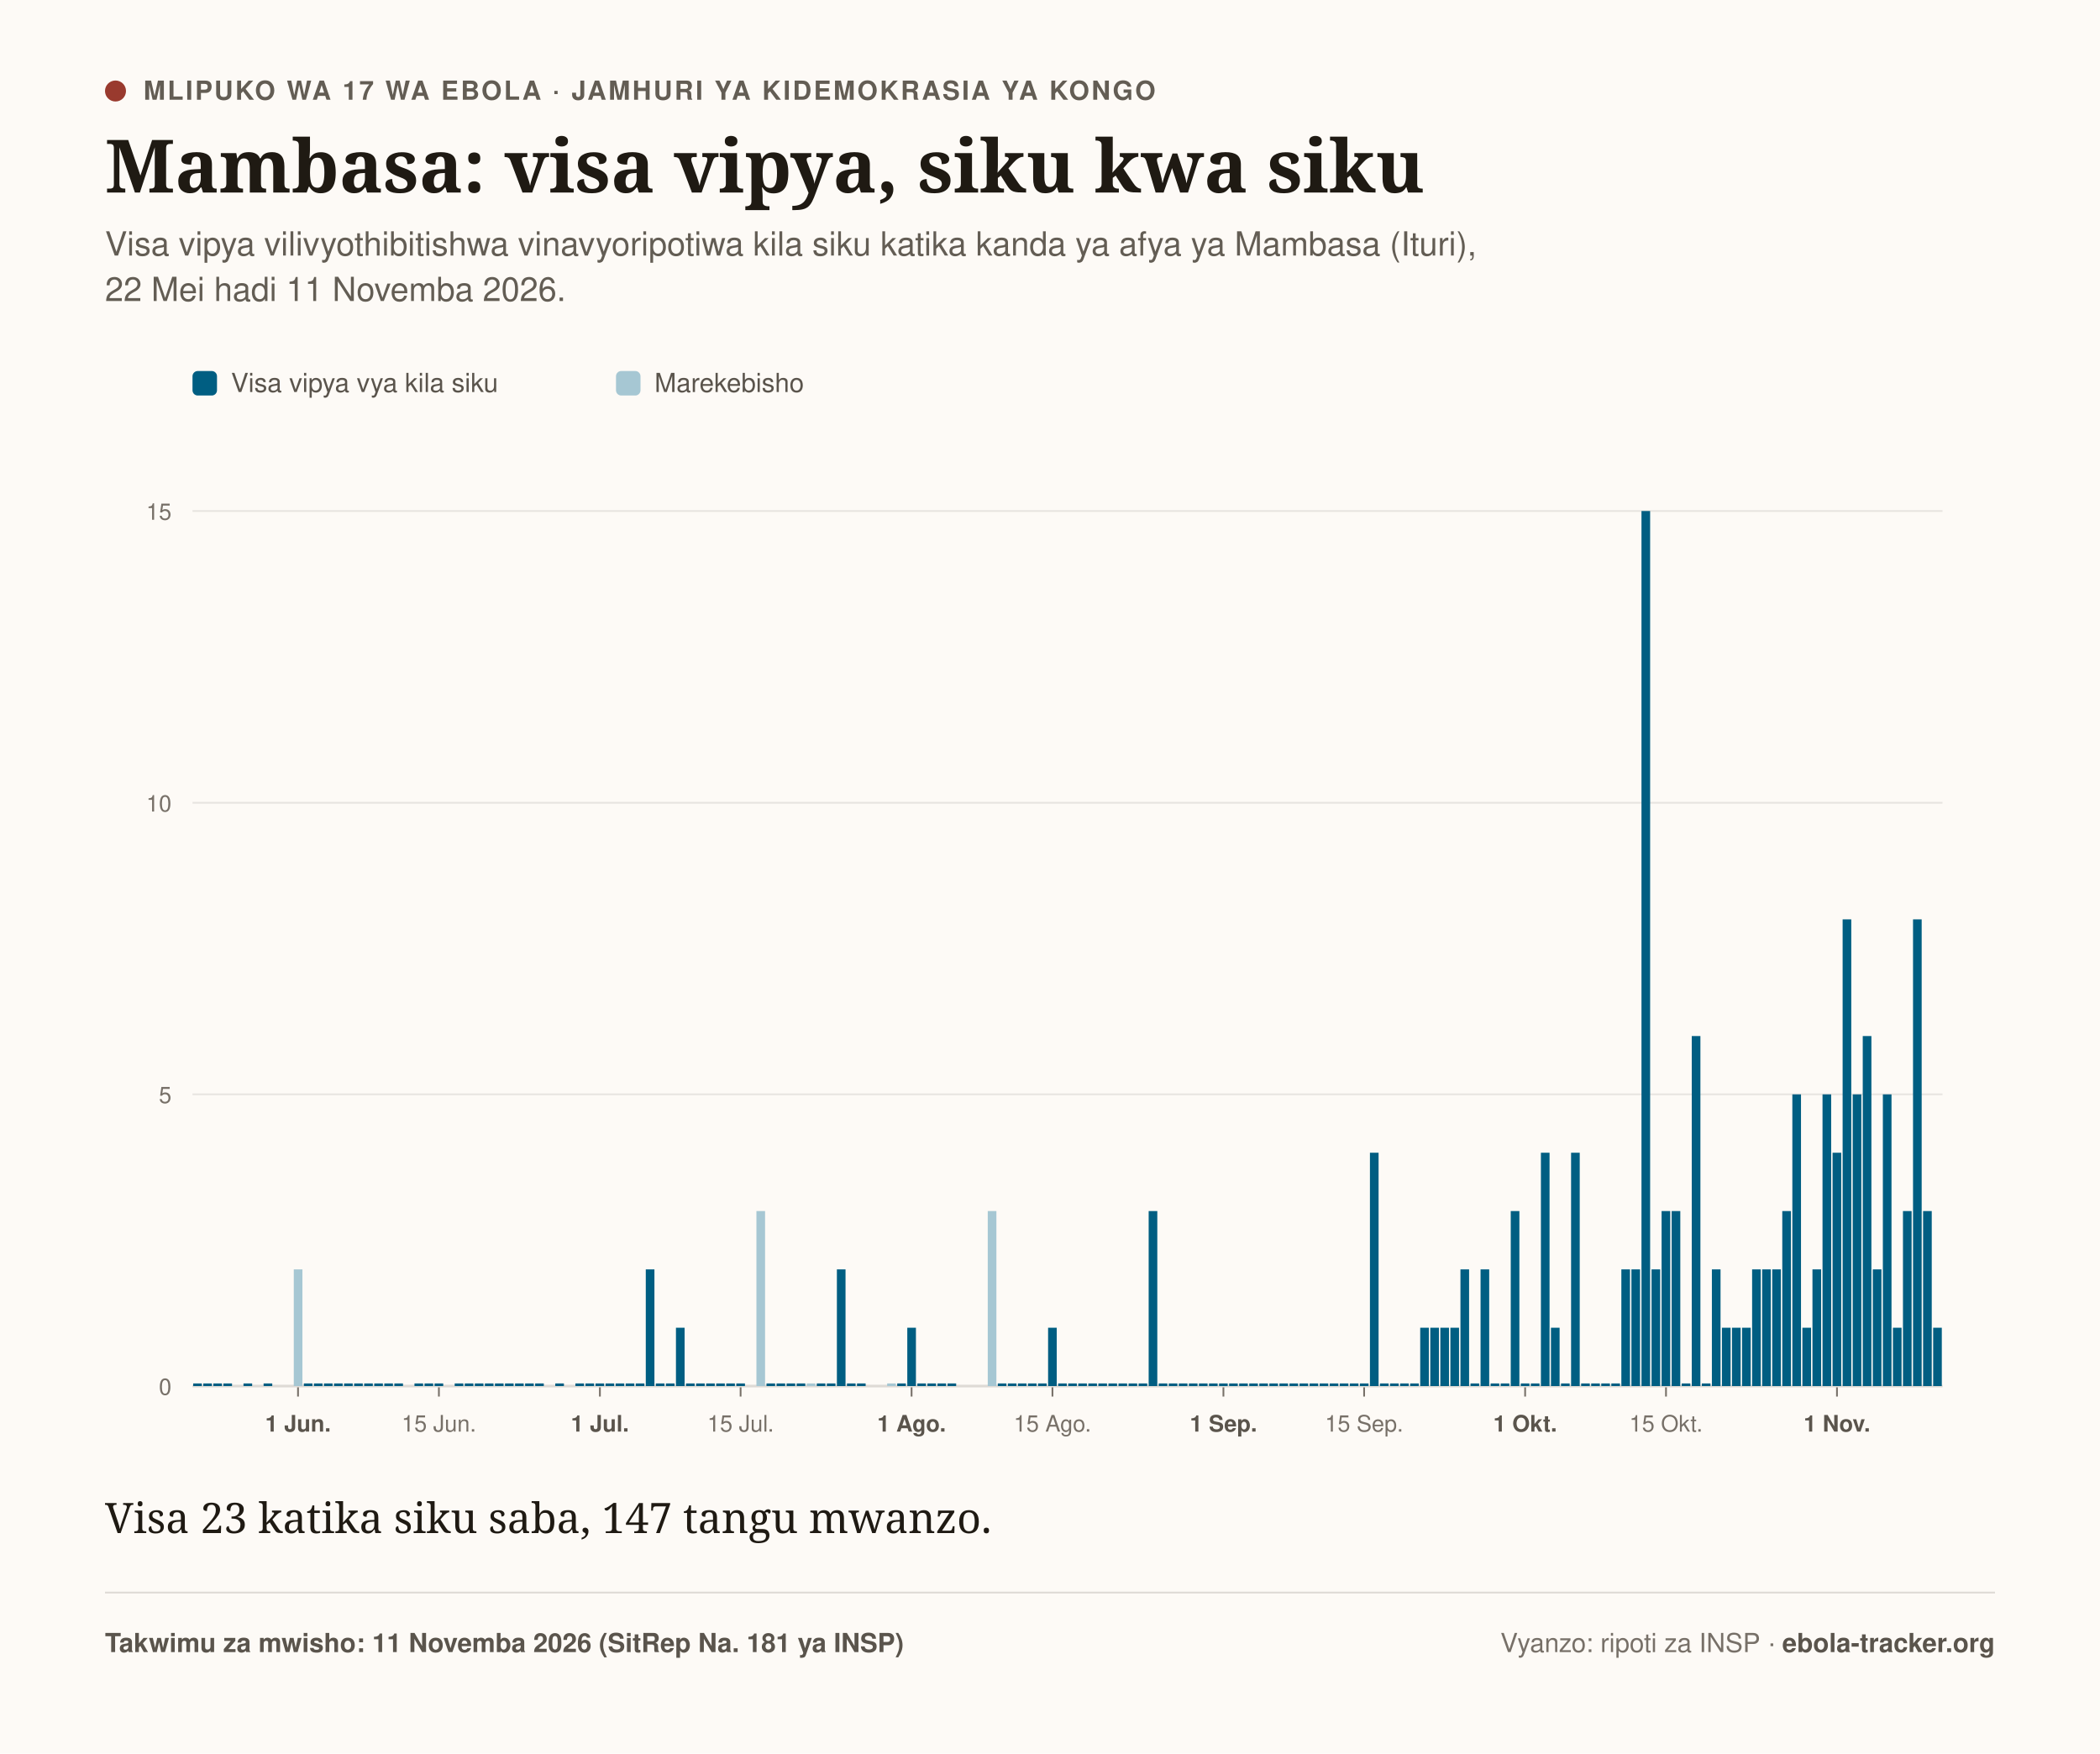
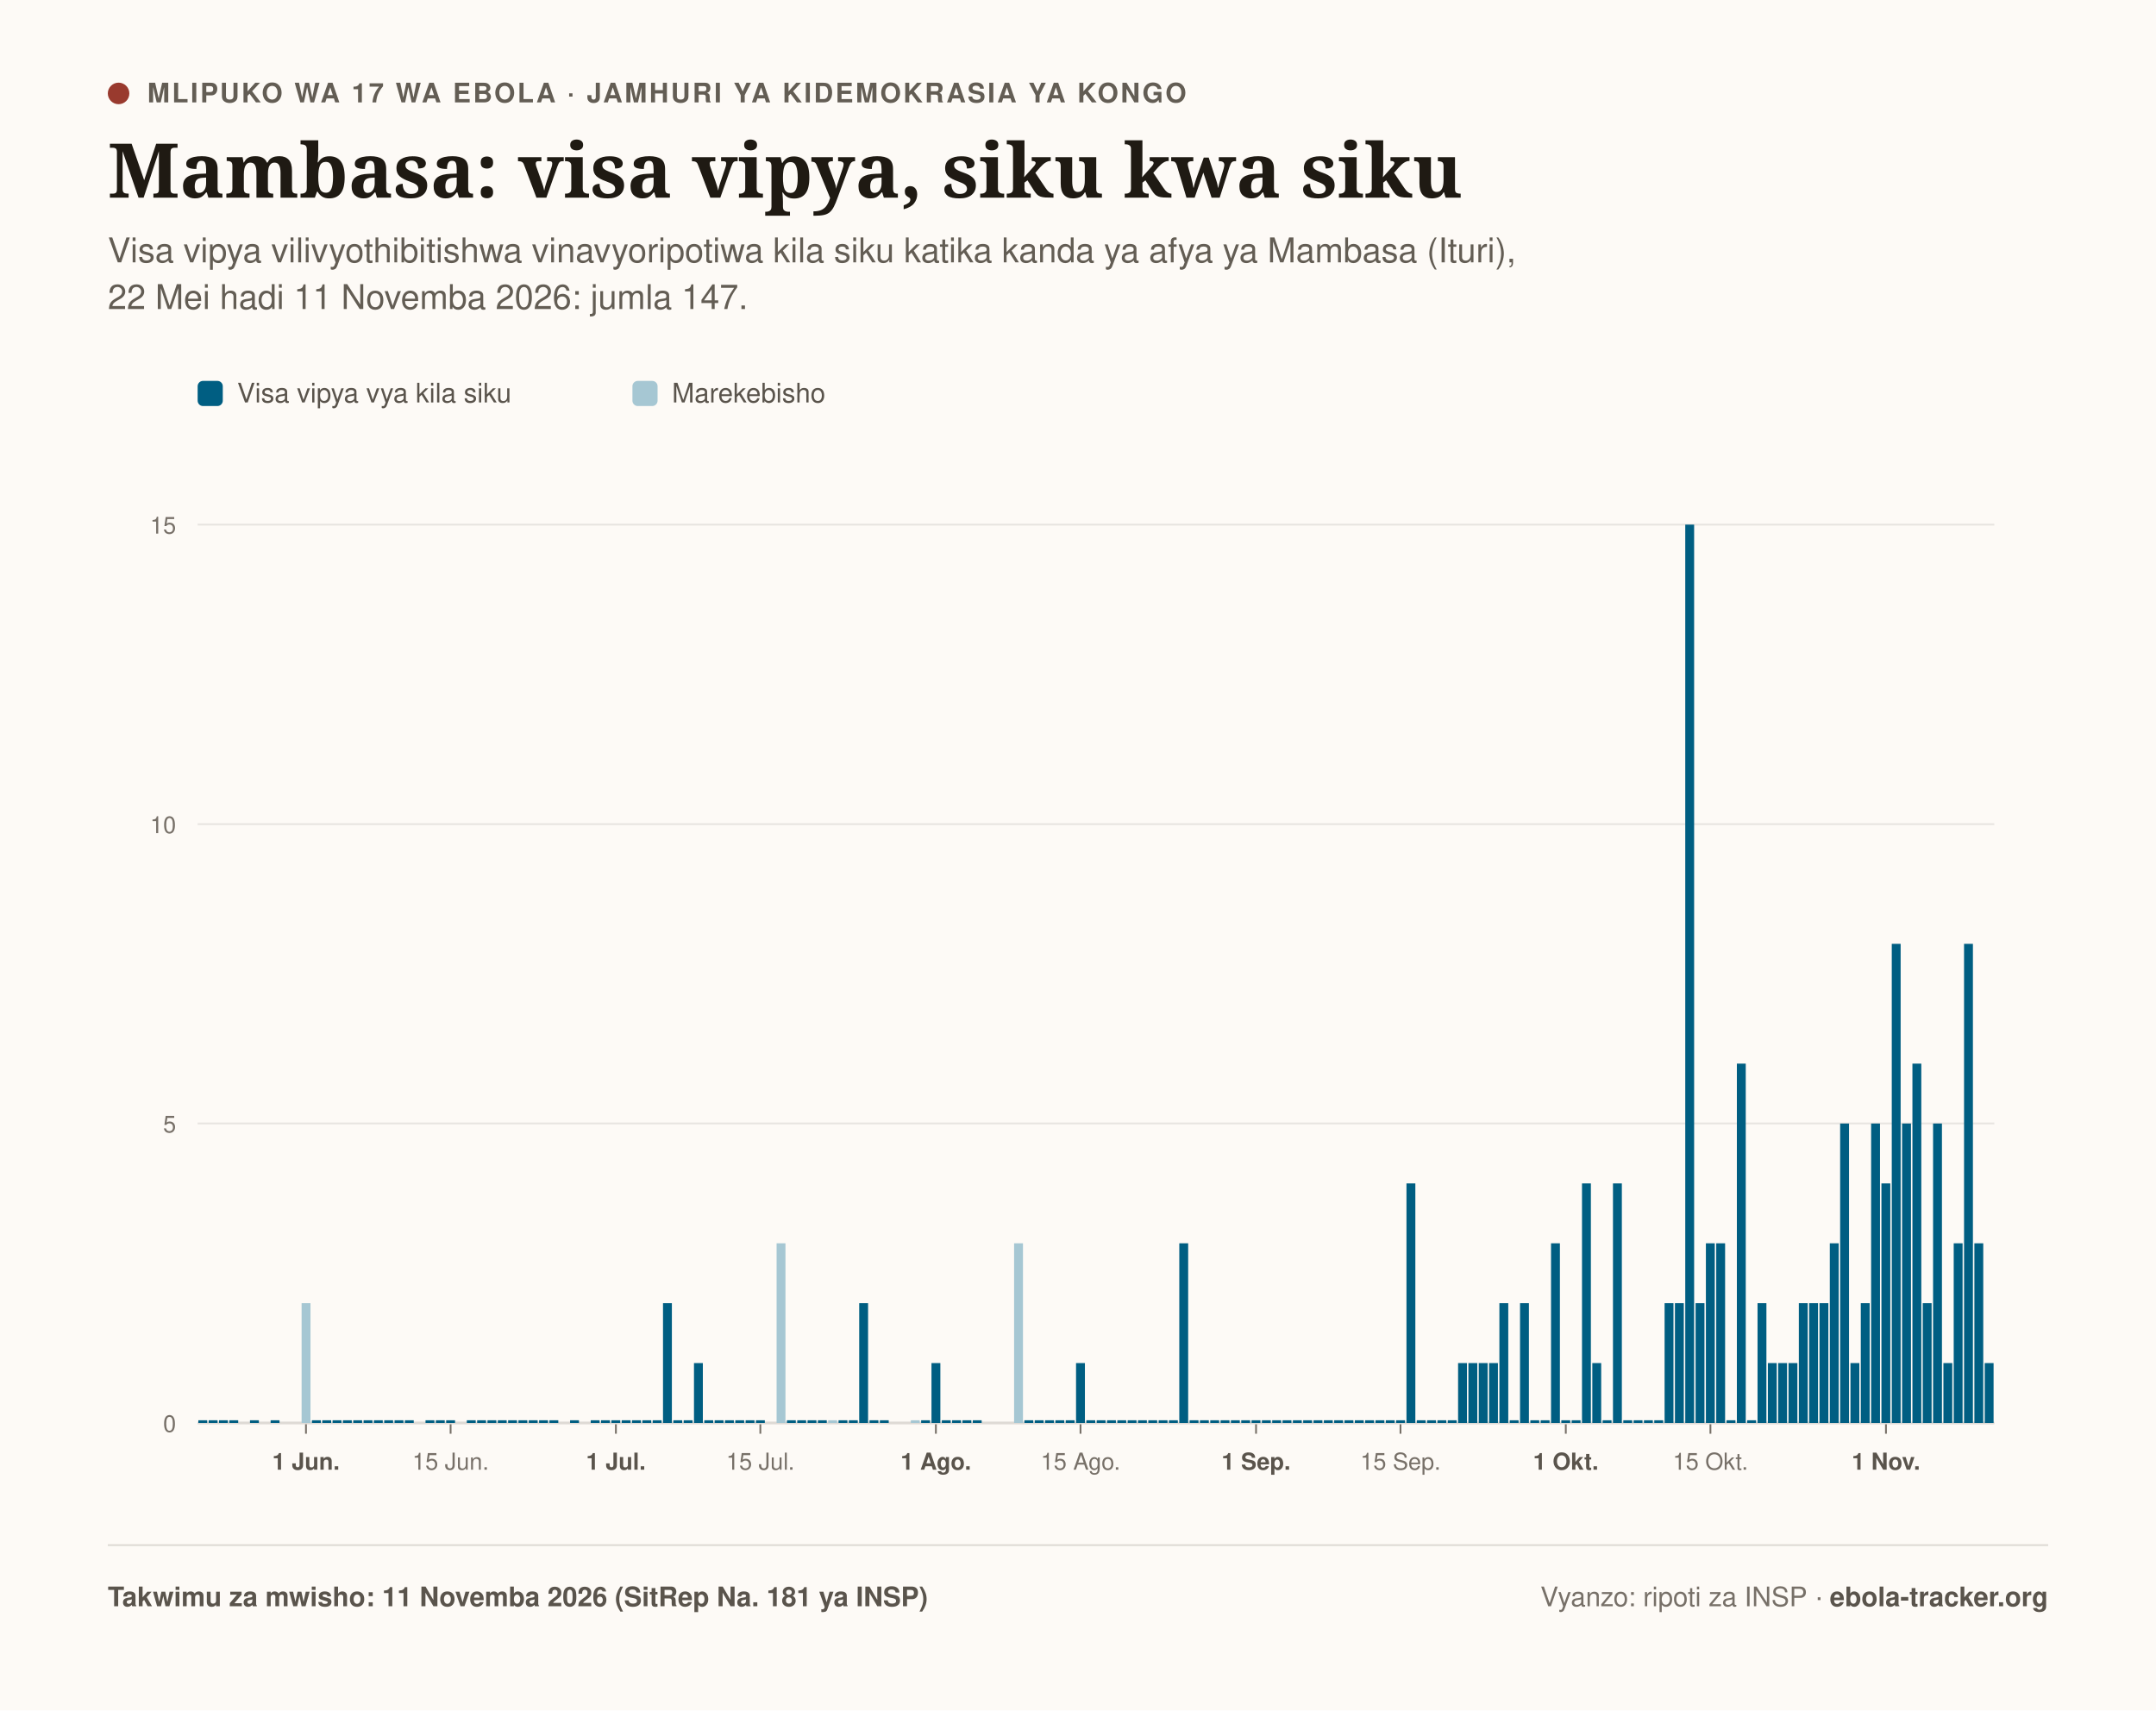
- <svg xmlns="http://www.w3.org/2000/svg" viewBox="0 0 1200 1002" role="img" aria-label="Mambasa: visa vipya, siku kwa siku. Visa vipya vilivyothibitishwa vinavyoripotiwa kila siku katika kanda ya afya ya Mambasa (Ituri), 22 Mei hadi 11 Novemba 2026.">
-   <rect width="1200" height="1002" fill="#FDFAF6" />
+ <svg xmlns="http://www.w3.org/2000/svg" viewBox="0 0 1200 952" role="img" aria-label="Mambasa: visa vipya, siku kwa siku. Visa vipya vilivyothibitishwa vinavyoripotiwa kila siku katika kanda ya afya ya Mambasa (Ituri), 22 Mei hadi 11 Novemba 2026: jumla 147.">
+   <rect width="1200" height="952" fill="#FDFAF6" />
  <circle cx="66" cy="52" r="6" fill="#993A2E" />
  <text x="82.0" y="57.0" font-family="'Public Sans',Helvetica,Arial,sans-serif" font-size="15" font-weight="700" fill="#635D54" text-anchor="start" letter-spacing=".08em">MLIPUKO WA 17 WA EBOLA · JAMHURI YA KIDEMOKRASIA YA KONGO</text>
  <text x="60.0" y="110.0" font-family="'Source Serif 4',Georgia,serif" font-size="42" font-weight="600" fill="#1F1A13" text-anchor="start">Mambasa: visa vipya, siku kwa siku</text>
  <text x="60.0" y="146.0" font-family="'Public Sans',Helvetica,Arial,sans-serif" font-size="19" font-weight="400" fill="#635D54" text-anchor="start">Visa vipya vilivyothibitishwa vinavyoripotiwa kila siku katika kanda ya afya ya Mambasa (Ituri),</text>
-   <text x="60.0" y="172.0" font-family="'Public Sans',Helvetica,Arial,sans-serif" font-size="19" font-weight="400" fill="#635D54" text-anchor="start">22 Mei hadi 11 Novemba 2026.</text>
+   <text x="60.0" y="172.0" font-family="'Public Sans',Helvetica,Arial,sans-serif" font-size="19" font-weight="400" fill="#635D54" text-anchor="start">22 Mei hadi 11 Novemba 2026: jumla 147.</text>
  <rect x="110" y="212" width="14" height="14" rx="3" fill="#005E82" />
  <text x="132.0" y="224.0" font-family="'Public Sans',Helvetica,Arial,sans-serif" font-size="15" font-weight="400" fill="#5A544C" text-anchor="start">Visa vipya vya kila siku</text>
  <rect x="352" y="212" width="14" height="14" rx="3" fill="#a6c7d3" />
  <text x="374.0" y="224.0" font-family="'Public Sans',Helvetica,Arial,sans-serif" font-size="15" font-weight="400" fill="#5A544C" text-anchor="start">Marekebisho</text>
  <line x1="110" x2="1110" y1="792.0" y2="792.0" stroke="#E7E4E0" />
  <text x="98.0" y="797.0" font-family="'Public Sans',Helvetica,Arial,sans-serif" font-size="13" font-weight="400" fill="#777068" text-anchor="end">0</text>
  <line x1="110" x2="1110" y1="625.3" y2="625.3" stroke="#E7E4E0" />
  <text x="98.0" y="630.3" font-family="'Public Sans',Helvetica,Arial,sans-serif" font-size="13" font-weight="400" fill="#777068" text-anchor="end">5</text>
  <line x1="110" x2="1110" y1="458.7" y2="458.7" stroke="#E7E4E0" />
  <text x="98.0" y="463.7" font-family="'Public Sans',Helvetica,Arial,sans-serif" font-size="13" font-weight="400" fill="#777068" text-anchor="end">10</text>
  <line x1="110" x2="1110" y1="292.0" y2="292.0" stroke="#E7E4E0" />
  <text x="98.0" y="297.0" font-family="'Public Sans',Helvetica,Arial,sans-serif" font-size="13" font-weight="400" fill="#777068" text-anchor="end">15</text>
  <line x1="170.3" x2="170.3" y1="792" y2="798" stroke="#777068" />
  <text x="170.3" y="818.0" font-family="'Public Sans',Helvetica,Arial,sans-serif" font-size="13" font-weight="600" fill="#5A544C" text-anchor="middle">1 Jun.</text>
  <line x1="250.8" x2="250.8" y1="792" y2="798" stroke="#777068" />
  <text x="250.8" y="818.0" font-family="'Public Sans',Helvetica,Arial,sans-serif" font-size="13" font-weight="400" fill="#777068" text-anchor="middle">15 Jun.</text>
  <line x1="342.8" x2="342.8" y1="792" y2="798" stroke="#777068" />
  <text x="342.8" y="818.0" font-family="'Public Sans',Helvetica,Arial,sans-serif" font-size="13" font-weight="600" fill="#5A544C" text-anchor="middle">1 Jul.</text>
  <line x1="423.2" x2="423.2" y1="792" y2="798" stroke="#777068" />
  <text x="423.2" y="818.0" font-family="'Public Sans',Helvetica,Arial,sans-serif" font-size="13" font-weight="400" fill="#777068" text-anchor="middle">15 Jul.</text>
  <line x1="520.9" x2="520.9" y1="792" y2="798" stroke="#777068" />
  <text x="520.9" y="818.0" font-family="'Public Sans',Helvetica,Arial,sans-serif" font-size="13" font-weight="600" fill="#5A544C" text-anchor="middle">1 Ago.</text>
  <line x1="601.4" x2="601.4" y1="792" y2="798" stroke="#777068" />
  <text x="601.4" y="818.0" font-family="'Public Sans',Helvetica,Arial,sans-serif" font-size="13" font-weight="400" fill="#777068" text-anchor="middle">15 Ago.</text>
  <line x1="699.1" x2="699.1" y1="792" y2="798" stroke="#777068" />
  <text x="699.1" y="818.0" font-family="'Public Sans',Helvetica,Arial,sans-serif" font-size="13" font-weight="600" fill="#5A544C" text-anchor="middle">1 Sep.</text>
  <line x1="779.5" x2="779.5" y1="792" y2="798" stroke="#777068" />
  <text x="779.5" y="818.0" font-family="'Public Sans',Helvetica,Arial,sans-serif" font-size="13" font-weight="400" fill="#777068" text-anchor="middle">15 Sep.</text>
  <line x1="871.5" x2="871.5" y1="792" y2="798" stroke="#777068" />
  <text x="871.5" y="818.0" font-family="'Public Sans',Helvetica,Arial,sans-serif" font-size="13" font-weight="600" fill="#5A544C" text-anchor="middle">1 Okt.</text>
  <line x1="952.0" x2="952.0" y1="792" y2="798" stroke="#777068" />
  <text x="952.0" y="818.0" font-family="'Public Sans',Helvetica,Arial,sans-serif" font-size="13" font-weight="400" fill="#777068" text-anchor="middle">15 Okt.</text>
  <line x1="1049.7" x2="1049.7" y1="792" y2="798" stroke="#777068" />
  <text x="1049.7" y="818.0" font-family="'Public Sans',Helvetica,Arial,sans-serif" font-size="13" font-weight="600" fill="#5A544C" text-anchor="middle">1 Nov.</text>
  <line x1="110" x2="1110" y1="792" y2="792" stroke="#DEDAD5" stroke-width="1.5" />
  <rect x="110.40" y="790.50" width="4.94" height="1.50" fill="#005E82" />
  <rect x="116.15" y="790.50" width="4.94" height="1.50" fill="#005E82" />
  <rect x="121.90" y="790.50" width="4.94" height="1.50" fill="#005E82" />
  <rect x="127.64" y="790.50" width="4.94" height="1.50" fill="#005E82" />
  <rect x="139.14" y="790.50" width="4.94" height="1.50" fill="#005E82" />
  <rect x="150.63" y="790.50" width="4.94" height="1.50" fill="#005E82" />
  <rect x="167.87" y="725.33" width="4.94" height="66.67" fill="#a6c7d3" />
  <rect x="173.62" y="790.50" width="4.94" height="1.50" fill="#005E82" />
  <rect x="179.37" y="790.50" width="4.94" height="1.50" fill="#005E82" />
  <rect x="185.11" y="790.50" width="4.94" height="1.50" fill="#005E82" />
  <rect x="190.86" y="790.50" width="4.94" height="1.50" fill="#005E82" />
  <rect x="196.61" y="790.50" width="4.94" height="1.50" fill="#005E82" />
  <rect x="202.36" y="790.50" width="4.94" height="1.50" fill="#005E82" />
  <rect x="208.10" y="790.50" width="4.94" height="1.50" fill="#005E82" />
  <rect x="213.85" y="790.50" width="4.94" height="1.50" fill="#005E82" />
  <rect x="219.60" y="790.50" width="4.94" height="1.50" fill="#005E82" />
  <rect x="225.34" y="790.50" width="4.94" height="1.50" fill="#005E82" />
  <rect x="236.84" y="790.50" width="4.94" height="1.50" fill="#005E82" />
  <rect x="242.59" y="790.50" width="4.94" height="1.50" fill="#005E82" />
  <rect x="248.33" y="790.50" width="4.94" height="1.50" fill="#005E82" />
  <rect x="259.83" y="790.50" width="4.94" height="1.50" fill="#005E82" />
  <rect x="265.57" y="790.50" width="4.94" height="1.50" fill="#005E82" />
  <rect x="271.32" y="790.50" width="4.94" height="1.50" fill="#005E82" />
  <rect x="277.07" y="790.50" width="4.94" height="1.50" fill="#005E82" />
  <rect x="282.82" y="790.50" width="4.94" height="1.50" fill="#005E82" />
  <rect x="288.56" y="790.50" width="4.94" height="1.50" fill="#005E82" />
  <rect x="294.31" y="790.50" width="4.94" height="1.50" fill="#005E82" />
  <rect x="300.06" y="790.50" width="4.94" height="1.50" fill="#005E82" />
  <rect x="305.80" y="790.50" width="4.94" height="1.50" fill="#005E82" />
  <rect x="317.30" y="790.50" width="4.94" height="1.50" fill="#005E82" />
  <rect x="328.79" y="790.50" width="4.94" height="1.50" fill="#005E82" />
  <rect x="334.54" y="790.50" width="4.94" height="1.50" fill="#005E82" />
  <rect x="340.29" y="790.50" width="4.94" height="1.50" fill="#005E82" />
  <rect x="346.03" y="790.50" width="4.94" height="1.50" fill="#005E82" />
  <rect x="351.78" y="790.50" width="4.94" height="1.50" fill="#005E82" />
  <rect x="357.53" y="790.50" width="4.94" height="1.50" fill="#005E82" />
  <rect x="363.28" y="790.50" width="4.94" height="1.50" fill="#005E82" />
  <rect x="369.02" y="725.33" width="4.94" height="66.67" fill="#005E82" />
  <rect x="374.77" y="790.50" width="4.94" height="1.50" fill="#005E82" />
  <rect x="380.52" y="790.50" width="4.94" height="1.50" fill="#005E82" />
  <rect x="386.26" y="758.67" width="4.94" height="33.33" fill="#005E82" />
  <rect x="392.01" y="790.50" width="4.94" height="1.50" fill="#005E82" />
  <rect x="397.76" y="790.50" width="4.94" height="1.50" fill="#005E82" />
  <rect x="403.51" y="790.50" width="4.94" height="1.50" fill="#005E82" />
  <rect x="409.25" y="790.50" width="4.94" height="1.50" fill="#005E82" />
  <rect x="415.00" y="790.50" width="4.94" height="1.50" fill="#005E82" />
  <rect x="420.75" y="790.50" width="4.94" height="1.50" fill="#005E82" />
  <rect x="432.24" y="692.00" width="4.94" height="100.00" fill="#a6c7d3" />
  <rect x="437.99" y="790.50" width="4.94" height="1.50" fill="#005E82" />
  <rect x="443.74" y="790.50" width="4.94" height="1.50" fill="#005E82" />
  <rect x="449.48" y="790.50" width="4.94" height="1.50" fill="#005E82" />
  <rect x="455.23" y="790.50" width="4.94" height="1.50" fill="#005E82" />
  <rect x="460.98" y="790.50" width="4.94" height="1.50" fill="#a6c7d3" />
  <rect x="466.72" y="790.50" width="4.94" height="1.50" fill="#005E82" />
  <rect x="472.47" y="790.50" width="4.94" height="1.50" fill="#005E82" />
  <rect x="478.22" y="725.33" width="4.94" height="66.67" fill="#005E82" />
  <rect x="483.97" y="790.50" width="4.94" height="1.50" fill="#005E82" />
  <rect x="489.71" y="790.50" width="4.94" height="1.50" fill="#005E82" />
  <rect x="506.95" y="790.50" width="4.94" height="1.50" fill="#a6c7d3" />
  <rect x="512.70" y="790.50" width="4.94" height="1.50" fill="#005E82" />
  <rect x="518.45" y="758.67" width="4.94" height="33.33" fill="#005E82" />
  <rect x="524.20" y="790.50" width="4.94" height="1.50" fill="#005E82" />
  <rect x="529.94" y="790.50" width="4.94" height="1.50" fill="#005E82" />
  <rect x="535.69" y="790.50" width="4.94" height="1.50" fill="#005E82" />
  <rect x="541.44" y="790.50" width="4.94" height="1.50" fill="#005E82" />
  <rect x="564.43" y="692.00" width="4.94" height="100.00" fill="#a6c7d3" />
  <rect x="570.17" y="790.50" width="4.94" height="1.50" fill="#005E82" />
  <rect x="575.92" y="790.50" width="4.94" height="1.50" fill="#005E82" />
  <rect x="581.67" y="790.50" width="4.94" height="1.50" fill="#005E82" />
  <rect x="587.41" y="790.50" width="4.94" height="1.50" fill="#005E82" />
  <rect x="593.16" y="790.50" width="4.94" height="1.50" fill="#005E82" />
  <rect x="598.91" y="758.67" width="4.94" height="33.33" fill="#005E82" />
  <rect x="604.66" y="790.50" width="4.94" height="1.50" fill="#005E82" />
  <rect x="610.40" y="790.50" width="4.94" height="1.50" fill="#005E82" />
  <rect x="616.15" y="790.50" width="4.94" height="1.50" fill="#005E82" />
  <rect x="621.90" y="790.50" width="4.94" height="1.50" fill="#005E82" />
  <rect x="627.64" y="790.50" width="4.94" height="1.50" fill="#005E82" />
  <rect x="633.39" y="790.50" width="4.94" height="1.50" fill="#005E82" />
  <rect x="639.14" y="790.50" width="4.94" height="1.50" fill="#005E82" />
  <rect x="644.89" y="790.50" width="4.94" height="1.50" fill="#005E82" />
  <rect x="650.63" y="790.50" width="4.94" height="1.50" fill="#005E82" />
  <rect x="656.38" y="692.00" width="4.94" height="100.00" fill="#005E82" />
  <rect x="662.13" y="790.50" width="4.94" height="1.50" fill="#005E82" />
  <rect x="667.87" y="790.50" width="4.94" height="1.50" fill="#005E82" />
  <rect x="673.62" y="790.50" width="4.94" height="1.50" fill="#005E82" />
  <rect x="679.37" y="790.50" width="4.94" height="1.50" fill="#005E82" />
  <rect x="685.11" y="790.50" width="4.94" height="1.50" fill="#005E82" />
  <rect x="690.86" y="790.50" width="4.94" height="1.50" fill="#005E82" />
  <rect x="696.61" y="790.50" width="4.94" height="1.50" fill="#005E82" />
  <rect x="702.36" y="790.50" width="4.94" height="1.50" fill="#005E82" />
  <rect x="708.10" y="790.50" width="4.94" height="1.50" fill="#005E82" />
  <rect x="713.85" y="790.50" width="4.94" height="1.50" fill="#005E82" />
  <rect x="719.60" y="790.50" width="4.94" height="1.50" fill="#005E82" />
  <rect x="725.34" y="790.50" width="4.94" height="1.50" fill="#005E82" />
  <rect x="731.09" y="790.50" width="4.94" height="1.50" fill="#005E82" />
  <rect x="736.84" y="790.50" width="4.94" height="1.50" fill="#005E82" />
  <rect x="742.59" y="790.50" width="4.94" height="1.50" fill="#005E82" />
  <rect x="748.33" y="790.50" width="4.94" height="1.50" fill="#005E82" />
  <rect x="754.08" y="790.50" width="4.94" height="1.50" fill="#005E82" />
  <rect x="759.83" y="790.50" width="4.94" height="1.50" fill="#005E82" />
  <rect x="765.57" y="790.50" width="4.94" height="1.50" fill="#005E82" />
  <rect x="771.32" y="790.50" width="4.94" height="1.50" fill="#005E82" />
  <rect x="777.07" y="790.50" width="4.94" height="1.50" fill="#005E82" />
  <rect x="782.82" y="658.67" width="4.94" height="133.33" fill="#005E82" />
  <rect x="788.56" y="790.50" width="4.94" height="1.50" fill="#005E82" />
  <rect x="794.31" y="790.50" width="4.94" height="1.50" fill="#005E82" />
  <rect x="800.06" y="790.50" width="4.94" height="1.50" fill="#005E82" />
  <rect x="805.80" y="790.50" width="4.94" height="1.50" fill="#005E82" />
  <rect x="811.55" y="758.67" width="4.94" height="33.33" fill="#005E82" />
  <rect x="817.30" y="758.67" width="4.94" height="33.33" fill="#005E82" />
  <rect x="823.05" y="758.67" width="4.94" height="33.33" fill="#005E82" />
  <rect x="828.79" y="758.67" width="4.94" height="33.33" fill="#005E82" />
  <rect x="834.54" y="725.33" width="4.94" height="66.67" fill="#005E82" />
  <rect x="840.29" y="790.50" width="4.94" height="1.50" fill="#005E82" />
  <rect x="846.03" y="725.33" width="4.94" height="66.67" fill="#005E82" />
  <rect x="851.78" y="790.50" width="4.94" height="1.50" fill="#005E82" />
  <rect x="857.53" y="790.50" width="4.94" height="1.50" fill="#005E82" />
  <rect x="863.28" y="692.00" width="4.94" height="100.00" fill="#005E82" />
  <rect x="869.02" y="790.50" width="4.94" height="1.50" fill="#005E82" />
  <rect x="874.77" y="790.50" width="4.94" height="1.50" fill="#005E82" />
  <rect x="880.52" y="658.67" width="4.94" height="133.33" fill="#005E82" />
  <rect x="886.26" y="758.67" width="4.94" height="33.33" fill="#005E82" />
  <rect x="892.01" y="790.50" width="4.94" height="1.50" fill="#005E82" />
  <rect x="897.76" y="658.67" width="4.94" height="133.33" fill="#005E82" />
  <rect x="903.51" y="790.50" width="4.94" height="1.50" fill="#005E82" />
  <rect x="909.25" y="790.50" width="4.94" height="1.50" fill="#005E82" />
  <rect x="915.00" y="790.50" width="4.94" height="1.50" fill="#005E82" />
  <rect x="920.75" y="790.50" width="4.94" height="1.50" fill="#005E82" />
  <rect x="926.49" y="725.33" width="4.94" height="66.67" fill="#005E82" />
  <rect x="932.24" y="725.33" width="4.94" height="66.67" fill="#005E82" />
  <rect x="937.99" y="292.00" width="4.94" height="500.00" fill="#005E82" />
  <rect x="943.74" y="725.33" width="4.94" height="66.67" fill="#005E82" />
  <rect x="949.48" y="692.00" width="4.94" height="100.00" fill="#005E82" />
  <rect x="955.23" y="692.00" width="4.94" height="100.00" fill="#005E82" />
  <rect x="960.98" y="790.50" width="4.94" height="1.50" fill="#005E82" />
  <rect x="966.72" y="592.00" width="4.94" height="200.00" fill="#005E82" />
  <rect x="972.47" y="790.50" width="4.94" height="1.50" fill="#005E82" />
  <rect x="978.22" y="725.33" width="4.94" height="66.67" fill="#005E82" />
  <rect x="983.97" y="758.67" width="4.94" height="33.33" fill="#005E82" />
  <rect x="989.71" y="758.67" width="4.94" height="33.33" fill="#005E82" />
  <rect x="995.46" y="758.67" width="4.94" height="33.33" fill="#005E82" />
  <rect x="1001.21" y="725.33" width="4.94" height="66.67" fill="#005E82" />
  <rect x="1006.95" y="725.33" width="4.94" height="66.67" fill="#005E82" />
  <rect x="1012.70" y="725.33" width="4.94" height="66.67" fill="#005E82" />
  <rect x="1018.45" y="692.00" width="4.94" height="100.00" fill="#005E82" />
  <rect x="1024.20" y="625.33" width="4.94" height="166.67" fill="#005E82" />
  <rect x="1029.94" y="758.67" width="4.94" height="33.33" fill="#005E82" />
  <rect x="1035.69" y="725.33" width="4.94" height="66.67" fill="#005E82" />
  <rect x="1041.44" y="625.33" width="4.94" height="166.67" fill="#005E82" />
  <rect x="1047.18" y="658.67" width="4.94" height="133.33" fill="#005E82" />
  <rect x="1052.93" y="525.33" width="4.94" height="266.67" fill="#005E82" />
  <rect x="1058.68" y="625.33" width="4.94" height="166.67" fill="#005E82" />
  <rect x="1064.43" y="592.00" width="4.94" height="200.00" fill="#005E82" />
  <rect x="1070.17" y="725.33" width="4.94" height="66.67" fill="#005E82" />
  <rect x="1075.92" y="625.33" width="4.94" height="166.67" fill="#005E82" />
  <rect x="1081.67" y="758.67" width="4.94" height="33.33" fill="#005E82" />
  <rect x="1087.41" y="692.00" width="4.94" height="100.00" fill="#005E82" />
  <rect x="1093.16" y="525.33" width="4.94" height="266.67" fill="#005E82" />
  <rect x="1098.91" y="692.00" width="4.94" height="100.00" fill="#005E82" />
  <rect x="1104.66" y="758.67" width="4.94" height="33.33" fill="#005E82" />
-   <text x="60.0" y="876.0" font-family="'Source Serif 4',Georgia,serif" font-size="24" font-weight="400" fill="#1F1A13" text-anchor="start">Visa 23 katika siku saba, 147 tangu mwanzo.</text>
-   <line x1="60" x2="1140" y1="910" y2="910" stroke="#DEDAD5" />
-   <text x="60.0" y="944.0" font-family="'Public Sans',Helvetica,Arial,sans-serif" font-size="15" font-weight="600" fill="#5A544C" text-anchor="start">Takwimu za mwisho: 11 Novemba 2026 (SitRep Na. 181 ya INSP)</text>
-   <text x="1140" y="944" text-anchor="end" font-family="'Public Sans',Helvetica,Arial,sans-serif" font-size="15" fill="#777068">Vyanzo: ripoti za INSP · <tspan font-weight="700" fill="#5A544C">ebola-tracker.org</tspan>
+   <line x1="60" x2="1140" y1="860" y2="860" stroke="#DEDAD5" />
+   <text x="60.0" y="894.0" font-family="'Public Sans',Helvetica,Arial,sans-serif" font-size="15" font-weight="600" fill="#5A544C" text-anchor="start">Takwimu za mwisho: 11 Novemba 2026 (SitRep Na. 181 ya INSP)</text>
+   <text x="1140" y="894" text-anchor="end" font-family="'Public Sans',Helvetica,Arial,sans-serif" font-size="15" fill="#777068">Vyanzo: ripoti za INSP · <tspan font-weight="700" fill="#5A544C">ebola-tracker.org</tspan>
  </text>
</svg>
